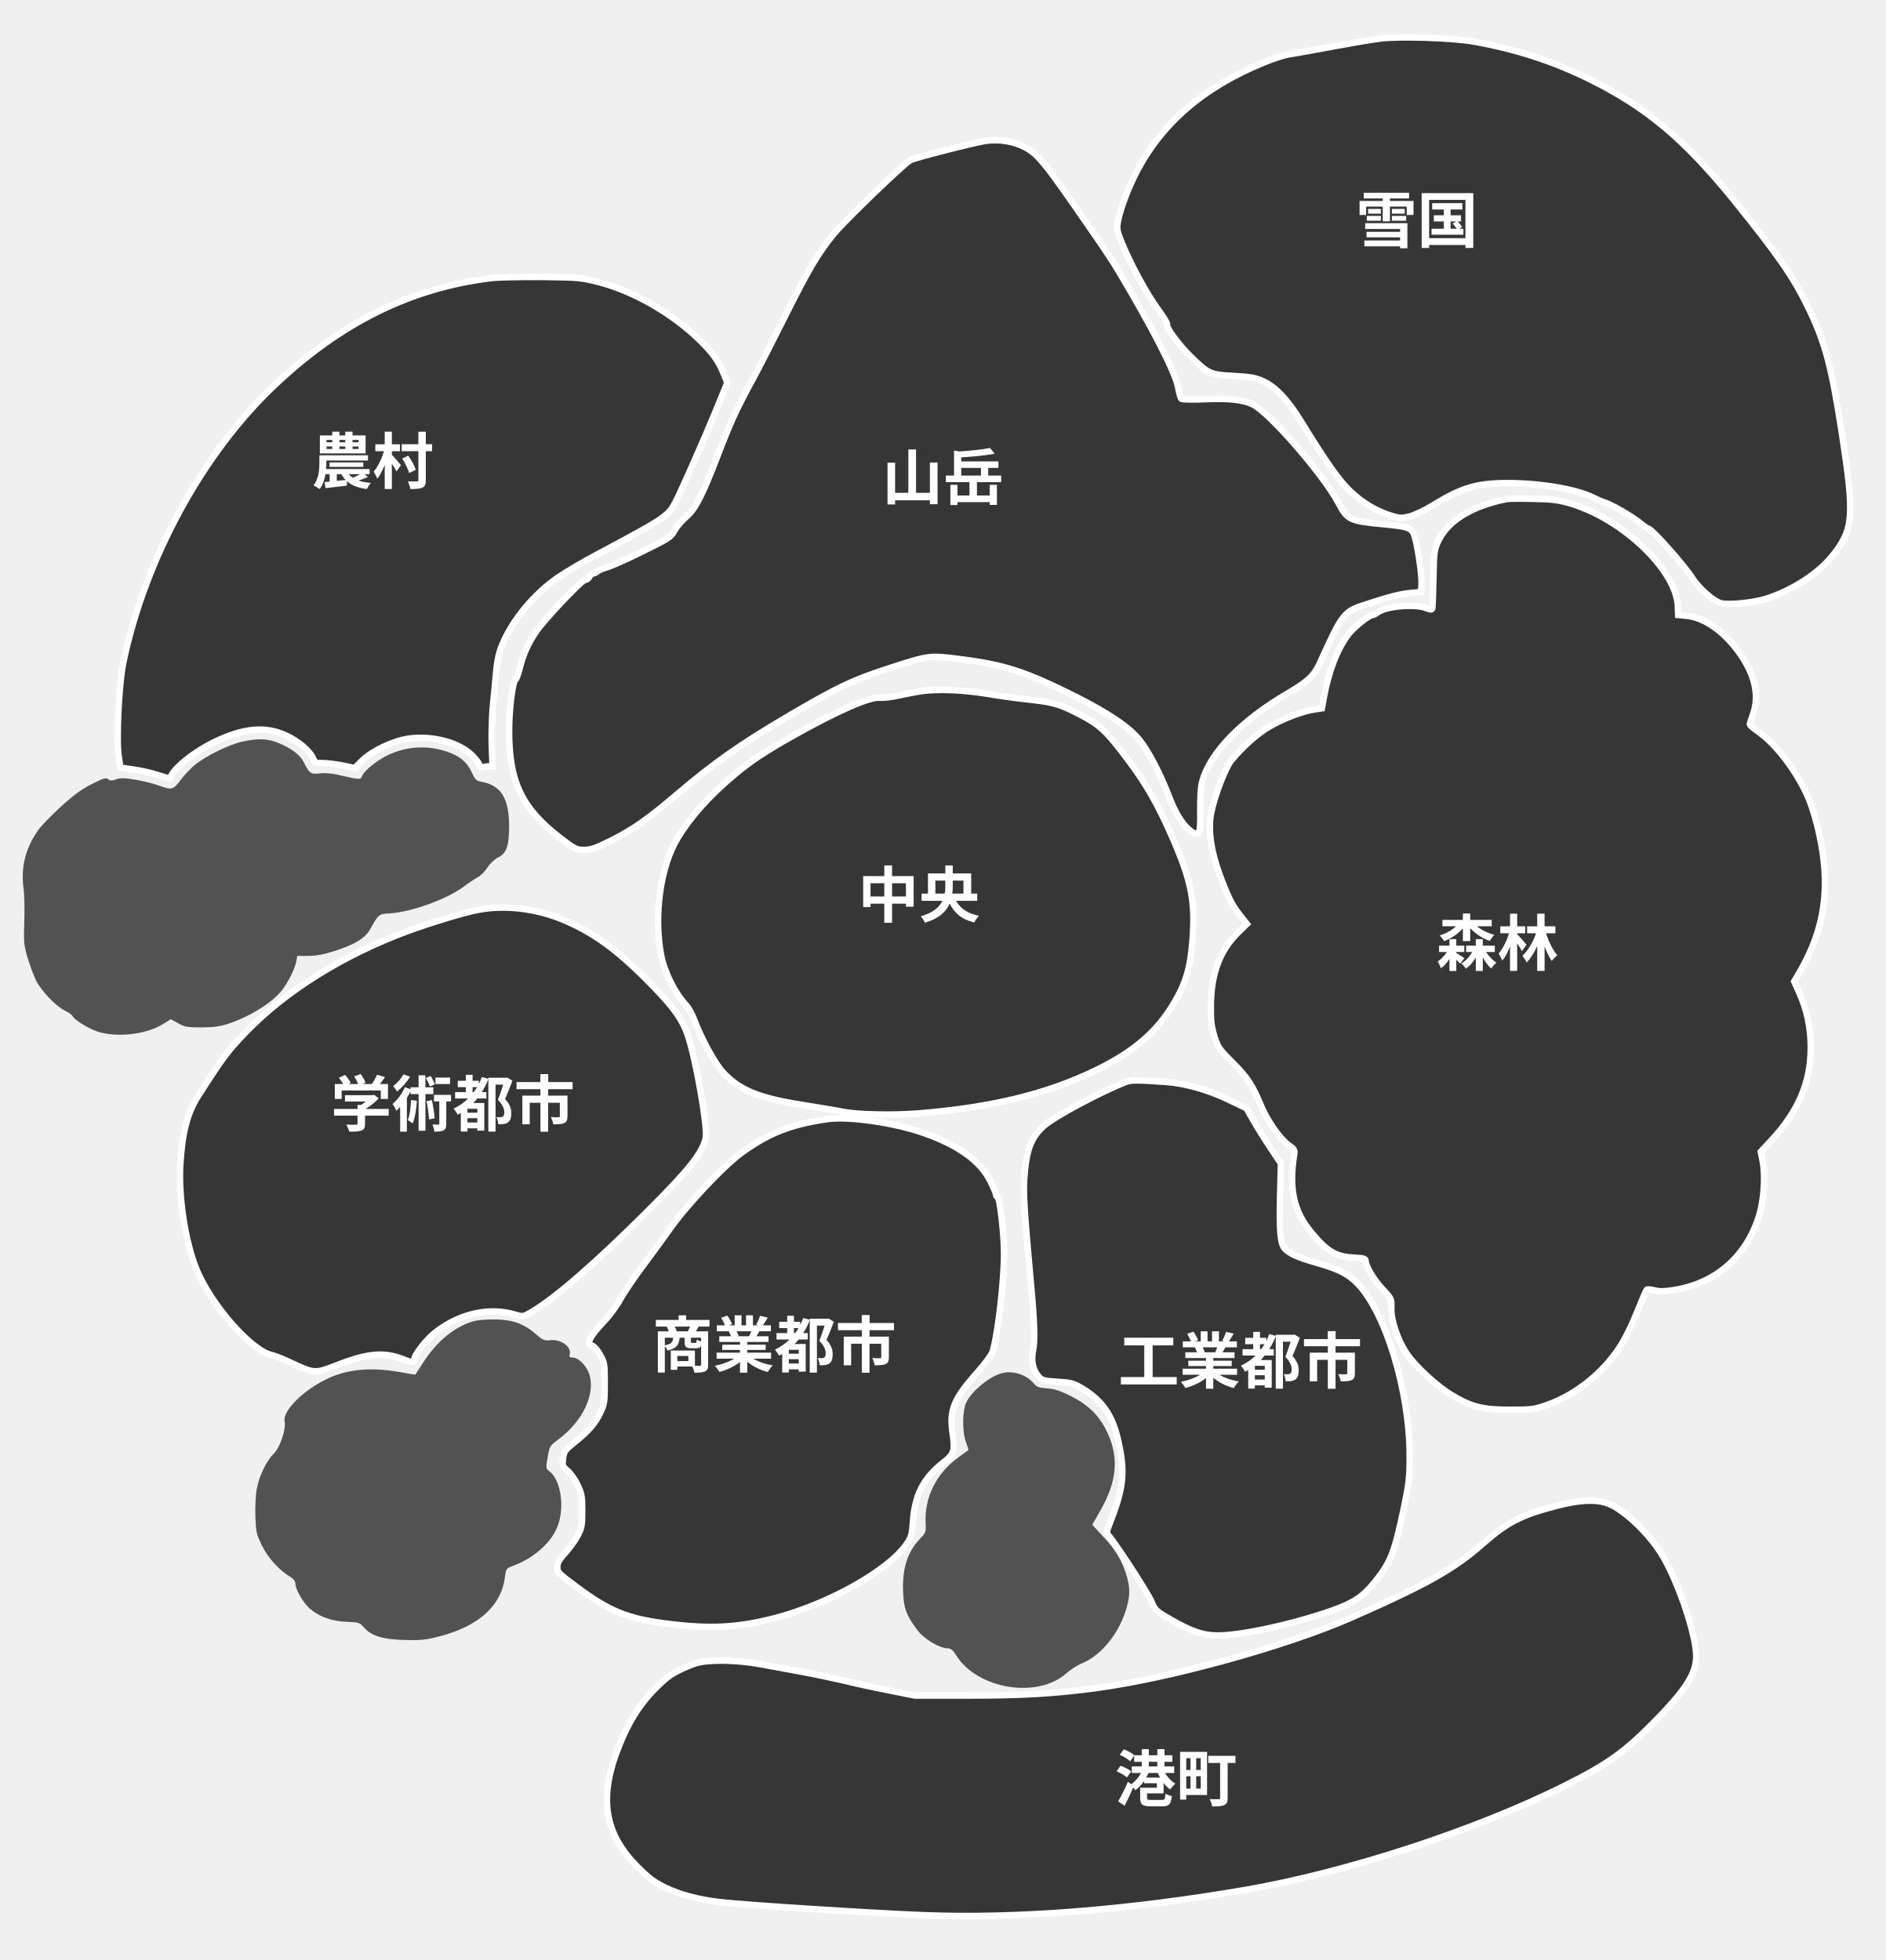
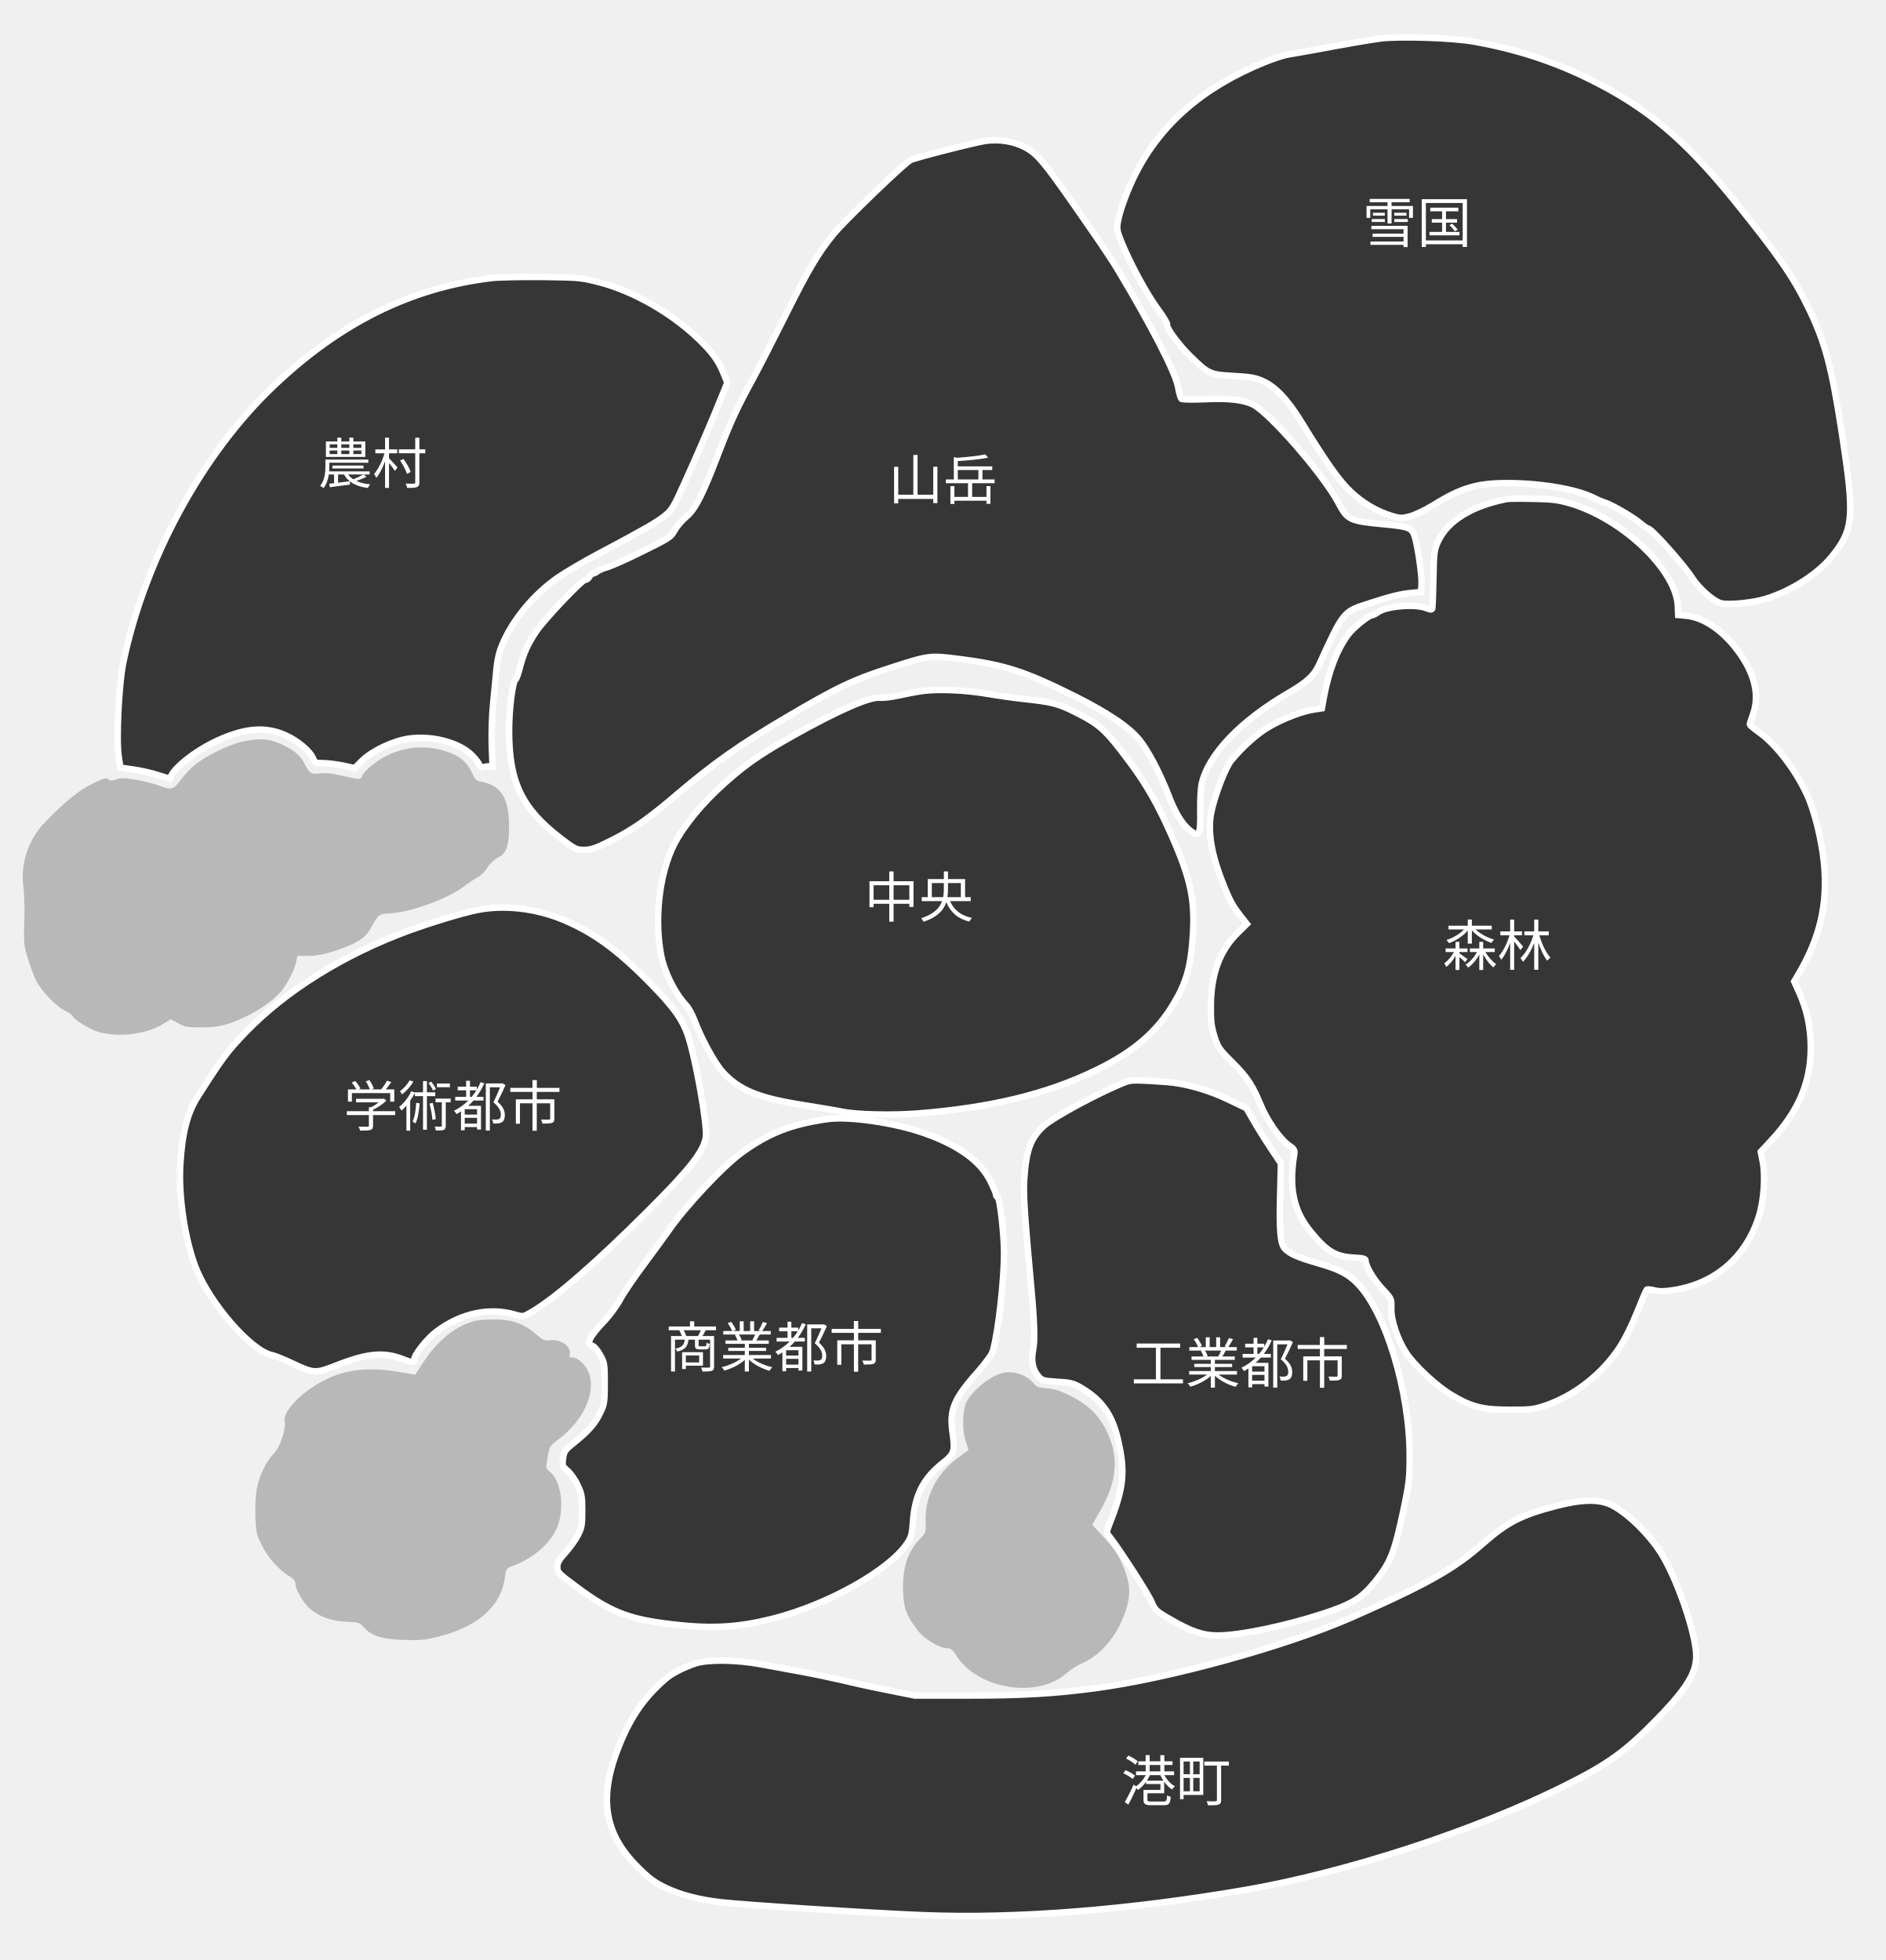
<svg xmlns="http://www.w3.org/2000/svg" version="1.0" width="3340pt" height="3472pt" viewBox="350 235 1010 1220" preserveAspectRatio="xMidYMid meet" id="territoryMapSVG">
  <defs>
    <style>
    .area-region {
      fill: #363636;
      stroke: #ffffff;
      stroke-width: 40;
      transition: all 0.3s ease;
    }
    .area-region:hover {
      opacity: 0.8;
    }
    .area-region.active {
      opacity: 0.7;
    }
    .area-region.inactive {
      opacity: 0.3;
    }
    .unnamed-area {
      fill: #363636;
      stroke-width: 15;
-       opacity: 0.85;
+       opacity: 0.3;
      transition: all 0.3s ease;
    }
    .area-label {
      fill: #ffffff;
      font-family: 'UtukushiMincho', serif;
-       font-size: 380px;
-       font-weight: bold;
+       font-size: 340px;
+       font-weight: normal;
      text-anchor: middle;
      pointer-events: none;
      user-select: none;
    }
  </style>
  </defs>
  <g transform="translate(0,1736) scale(0.1,-0.1)">
    <path id="area-雪国" class="area-region" data-area="雪国" d="M11270 14770 c-67 -9 -207 -33 -410 -71 -63 -11 -137 -25 -165 -29 -27 -5 -94 -27 -148 -49 -375 -153 -637 -379 -794 -684 -50 -96 -101 -231 -114 -304 -9 -48 -7 -59 26 -140 56 -134 150 -308 221 -406 36 -48 62 -92 59 -97 -10 -15 72 -127 144 -197 113 -111 122 -115 270 -123 106 -6 138 -12 183 -33 78 -35 154 -116 238 -253 152 -248 237 -369 307 -434 74 -71 163 -123 255 -151 53 -16 65 -16 113 -3 30 7 95 39 145 69 174 108 270 137 455 138 209 1 437 -37 545 -92 19 -10 50 -23 69 -29 48 -16 176 -91 221 -129 21 -18 43 -33 48 -33 21 0 217 -219 275 -308 46 -71 138 -149 183 -158 54 -10 197 5 272 28 162 50 327 156 416 267 133 165 139 247 61 756 -66 429 -106 578 -215 800 -92 187 -185 321 -459 660 -307 378 -539 574 -891 749 -229 114 -463 190 -727 237 -133 24 -469 34 -583 19z" />
    <text class="area-label" x="11500" y="13500" transform="scale(1,-1) translate(0,-27000)">雪国</text>
    <path id="area-山岳" class="area-region" data-area="山岳" d="M8815 14133 c-64 -9 -441 -105 -468 -120 -39 -20 -414 -381 -479 -462 -95 -116 -158 -223 -294 -496 -74 -148 -166 -328 -205 -400 -100 -183 -138 -264 -217 -470 -99 -258 -143 -345 -201 -393 -26 -22 -58 -60 -71 -83 -22 -42 -33 -49 -199 -131 -97 -48 -196 -92 -221 -99 -25 -7 -52 -18 -61 -26 -8 -7 -21 -13 -27 -13 -6 0 -16 -9 -22 -20 -6 -11 -19 -20 -28 -20 -20 0 -255 -248 -303 -320 -51 -75 -79 -138 -100 -218 -10 -42 -23 -79 -29 -82 -18 -11 -40 -183 -40 -319 0 -321 80 -485 325 -672 85 -65 95 -69 142 -69 43 0 72 10 170 59 134 67 233 137 413 291 224 190 388 306 670 472 322 190 419 236 655 312 239 77 243 77 418 55 289 -36 414 -76 732 -235 208 -105 333 -190 398 -270 55 -68 128 -208 181 -345 40 -106 82 -175 128 -214 62 -52 72 -35 69 121 -1 68 3 143 10 170 44 182 242 388 539 561 118 69 160 108 193 181 145 318 150 325 289 370 151 49 209 64 278 71 l65 6 3 49 c3 50 -21 219 -40 288 -18 63 -33 69 -188 84 -221 21 -232 26 -290 135 -94 177 -431 564 -533 612 -61 29 -152 39 -297 32 -74 -3 -140 -2 -146 2 -5 4 -15 37 -21 73 -16 92 -168 386 -380 739 -21 35 -86 134 -146 220 -300 435 -342 489 -424 533 -70 38 -161 53 -248 41z" />
    <text class="area-label" x="8550" y="14100" transform="scale(1,-1) translate(0,-26000)">山岳</text>
    <path id="area-農村" class="area-region" data-area="農村" d="M5740 13279 c-500 -60 -939 -277 -1352 -669 -445 -421 -802 -1075 -938 -1720 -28 -133 -46 -491 -29 -591 l10 -67 82 -12 c45 -6 114 -22 154 -35 l71 -22 13 25 c30 54 140 140 252 197 187 93 326 108 459 47 74 -34 149 -97 168 -142 11 -28 16 -30 62 -30 27 0 82 -7 123 -15 l74 -16 46 46 c64 62 190 122 287 137 148 22 320 -23 401 -107 20 -21 39 -46 43 -57 3 -12 11 -17 21 -14 8 3 25 6 38 6 l22 0 -5 133 c-2 75 1 185 8 253 7 65 13 135 15 154 9 110 18 158 40 212 64 157 200 322 353 426 48 33 157 97 242 142 297 158 361 195 414 236 49 39 57 51 133 220 83 184 165 374 226 526 l35 86 -23 57 c-33 81 -68 129 -152 211 -169 164 -406 300 -618 356 -116 30 -128 31 -360 34 -132 1 -274 -2 -315 -7z" />
    <text class="area-label" x="5000" y="12000" transform="scale(1,-1) translate(0,-24000)">農村</text>
    <path id="area-森林" class="area-region" data-area="森林" d="M12060 11904 c-217 -42 -369 -135 -428 -262 -25 -54 -27 -67 -30 -232 -2 -96 -5 -180 -7 -187 -3 -9 -12 -9 -39 2 -65 27 -247 12 -298 -25 -15 -11 -33 -20 -39 -20 -21 0 -119 -80 -150 -123 -68 -93 -119 -226 -149 -389 l-12 -67 -47 -7 c-71 -10 -190 -55 -277 -105 -75 -42 -172 -129 -241 -214 -36 -44 -104 -222 -124 -324 -22 -113 0 -253 68 -426 46 -118 64 -151 113 -214 l41 -52 -58 -57 c-111 -110 -165 -255 -166 -452 -1 -94 3 -129 22 -190 22 -70 29 -80 114 -165 92 -92 123 -139 178 -272 39 -92 117 -203 169 -240 35 -24 40 -32 36 -58 -35 -211 -4 -355 106 -486 99 -120 152 -151 266 -157 58 -3 72 -7 72 -20 0 -33 54 -123 108 -179 54 -58 54 -58 52 -119 -2 -73 40 -195 94 -277 53 -80 192 -208 282 -261 126 -75 193 -91 364 -91 137 0 150 2 232 31 174 62 340 194 445 352 35 52 77 137 111 221 30 75 57 139 61 143 3 4 25 2 49 -4 32 -8 63 -7 120 2 258 41 448 205 528 455 32 98 43 254 25 345 l-12 61 66 71 c169 182 245 362 245 577 0 123 -23 233 -71 341 l-32 71 22 37 c139 234 188 445 163 701 -14 143 -59 325 -106 426 -70 152 -190 309 -295 385 -33 24 -61 47 -61 50 0 3 9 33 21 65 42 118 10 253 -92 391 -94 128 -213 210 -322 221 l-52 5 -2 52 c-6 223 -340 544 -668 642 -75 22 -113 27 -230 29 -77 2 -151 1 -165 -1z" />
    <text class="area-label" x="12000" y="12000" transform="scale(1,-1) translate(0,-21000)">森林</text>
    <path id="area-中央" class="area-region" data-area="中央" d="M8425 10709 c-38 -5 -106 -18 -150 -28 -44 -10 -96 -16 -116 -14 -62 8 -259 -78 -539 -235 -171 -96 -264 -157 -368 -244 -157 -132 -271 -259 -353 -394 -107 -176 -150 -480 -103 -729 20 -105 85 -236 154 -310 16 -16 40 -60 54 -97 41 -111 125 -264 172 -317 104 -116 225 -166 509 -210 105 -17 213 -35 240 -41 90 -18 305 -23 465 -11 457 36 808 121 1115 271 230 112 376 237 480 412 75 125 104 221 117 388 21 247 -6 380 -132 665 -83 188 -155 313 -259 453 -145 194 -183 230 -318 299 -124 64 -159 73 -348 93 -55 6 -153 20 -217 31 -143 24 -309 31 -403 18z" />
    <text class="area-label" x="8400" y="9700" transform="scale(1,-1) translate(0,-19000)">中央</text>
    <path class="unnamed-area" d="M4191 10394 c-81 -17 -230 -90 -296 -145 -27 -22 -68 -65 -90 -95 -45 -61 -55 -63 -133 -34 -29 11 -93 27 -142 36 -74 12 -97 13 -125 3 -27 -10 -37 -10 -50 1 -13 11 -28 7 -99 -29 -63 -31 -111 -66 -193 -140 -60 -55 -123 -120 -141 -145 -80 -111 -111 -231 -94 -362 6 -43 8 -140 5 -214 -4 -125 -3 -142 21 -223 15 -49 38 -111 52 -140 34 -66 124 -161 179 -187 24 -12 45 -27 48 -34 9 -24 114 -87 168 -101 126 -34 298 -11 399 53 l45 28 45 -25 c40 -23 56 -26 145 -26 77 0 116 6 169 23 133 45 266 127 330 205 39 48 83 135 92 185 l6 32 68 0 c49 0 96 9 162 30 132 43 191 79 224 137 52 94 53 94 124 98 130 8 350 87 453 163 34 26 76 53 92 62 17 8 44 35 60 60 17 26 46 53 67 63 52 25 68 72 68 196 0 172 -51 253 -172 275 -33 6 -40 13 -61 60 -29 62 -72 99 -150 126 -122 43 -254 36 -373 -21 -67 -32 -149 -99 -159 -130 -8 -23 -15 -23 -140 6 -44 11 -89 15 -121 11 -58 -7 -67 0 -102 70 -23 46 -75 85 -159 120 -66 27 -126 29 -222 8z" />
    <path id="area-学術都市" class="area-region" data-area="学術都市" d="M5649 9345 c-90 -18 -290 -79 -429 -130 -402 -149 -757 -370 -1008 -629 -115 -120 -139 -151 -297 -398 -67 -104 -99 -227 -111 -426 -12 -195 28 -465 95 -639 87 -225 346 -523 476 -548 16 -3 73 -26 126 -51 136 -64 144 -64 279 -11 188 74 292 83 409 37 64 -25 71 -25 71 -1 0 28 81 131 137 172 153 116 334 154 495 105 46 -13 47 -13 104 21 150 90 396 305 715 623 260 259 346 368 363 459 12 65 -60 479 -110 631 -34 104 -91 183 -241 335 -202 205 -350 312 -539 391 -173 71 -366 93 -535 59z" />
    <text class="area-label" x="5500" y="9000" transform="scale(1,-1) translate(0,-17000)">学術都市</text>
    <path id="area-工業都市" class="area-region" data-area="工業都市" d="M9690 8276 c-150 -57 -447 -216 -512 -274 -83 -75 -111 -151 -123 -342 -5 -87 3 -209 44 -660 20 -214 24 -334 12 -392 -14 -67 -3 -123 33 -165 22 -26 31 -28 119 -34 87 -5 100 -9 158 -44 120 -74 183 -164 218 -316 47 -203 37 -299 -55 -531 -18 -48 -18 -48 4 -75 59 -74 241 -356 260 -404 22 -52 27 -57 121 -111 126 -73 201 -98 288 -98 139 0 415 57 658 136 181 59 240 96 324 199 97 121 120 180 178 453 33 158 37 193 37 327 1 402 -149 897 -325 1076 -58 60 -116 89 -252 128 -119 34 -172 58 -200 89 -28 30 -35 116 -29 334 l5 196 -66 99 c-36 54 -84 131 -107 172 l-42 73 -113 54 c-124 60 -267 100 -382 109 -189 13 -219 13 -253 1z" />
    <text class="area-label" x="10400" y="8600" transform="scale(1,-1) translate(0,-15000)">工業都市</text>
    <path id="area-商業都市" class="area-region" data-area="商業都市" d="M7830 8044 c-227 -33 -362 -86 -530 -207 -120 -87 -358 -342 -458 -488 -17 -25 -83 -115 -146 -200 -64 -85 -132 -185 -153 -224 -20 -38 -64 -99 -98 -135 -97 -102 -118 -146 -76 -157 10 -3 32 -28 47 -56 28 -49 29 -58 29 -177 0 -114 -2 -130 -26 -180 -32 -69 -74 -117 -160 -186 -61 -49 -67 -56 -73 -101 -6 -46 -5 -49 28 -78 19 -16 48 -57 63 -90 25 -53 28 -71 28 -160 0 -90 -3 -105 -28 -153 -15 -29 -50 -77 -77 -107 -40 -44 -50 -62 -50 -90 0 -32 7 -39 123 -125 194 -145 314 -195 541 -224 277 -37 448 -29 678 29 343 87 724 301 836 470 25 37 30 57 35 134 12 166 65 269 186 365 71 55 77 74 61 184 -22 145 6 214 158 384 48 55 86 107 92 128 33 114 70 441 70 610 0 117 -26 344 -40 348 -5 2 -10 9 -10 16 0 8 -16 45 -35 84 -63 126 -199 224 -416 300 -182 64 -466 105 -599 86z" />
    <text class="area-label" x="7500" y="8500" transform="scale(1,-1) translate(0,-15000)">商業都市</text>
    <path class="unnamed-area" d="M5629 6786 c-118 -34 -227 -123 -313 -256 -27 -41 -49 -76 -50 -76 -1 -1 -32 4 -71 11 -191 37 -341 26 -472 -35 -151 -70 -283 -201 -270 -267 10 -50 -28 -162 -68 -202 -45 -44 -90 -137 -105 -218 -7 -34 -11 -110 -9 -170 4 -103 7 -114 42 -185 37 -76 108 -154 178 -195 17 -10 29 -26 29 -38 0 -38 48 -121 90 -158 61 -52 138 -79 232 -82 72 -3 79 -5 103 -33 45 -53 114 -76 250 -80 103 -3 134 0 220 22 245 63 387 191 409 370 7 53 8 54 54 71 128 48 233 142 273 243 46 116 22 287 -48 342 -25 19 -25 20 -13 89 11 68 14 72 61 107 160 117 242 294 195 419 -20 51 -67 95 -101 95 -18 0 -22 4 -18 19 12 48 -52 96 -121 89 -36 -4 -46 0 -85 34 -78 68 -142 92 -251 95 -56 1 -114 -3 -141 -11z" />
    <path class="unnamed-area" d="M8910 6461 c-76 -24 -176 -106 -213 -176 -27 -51 -29 -186 -3 -254 9 -24 15 -45 14 -47 -2 -1 -30 -22 -64 -47 -138 -101 -210 -249 -202 -409 3 -54 1 -59 -34 -95 -80 -83 -113 -188 -106 -337 5 -100 20 -141 89 -233 41 -55 138 -113 188 -113 20 0 33 -11 54 -45 133 -210 505 -270 684 -111 26 23 68 50 92 60 127 50 243 195 286 357 20 74 19 125 -5 200 -28 89 -70 158 -146 238 l-65 70 45 79 c115 198 125 353 34 525 -46 85 -114 149 -214 198 -64 32 -100 44 -146 47 -52 4 -65 9 -85 33 -47 55 -134 81 -203 60z" />
    <path id="area-港町" class="area-region" data-area="港町" d="M12365 5636 c-215 -56 -303 -101 -449 -229 -182 -162 -351 -257 -821 -464 -409 -180 -1137 -381 -1602 -442 -257 -34 -458 -45 -793 -45 l-325 0 -160 32 c-88 17 -216 45 -285 62 -69 16 -188 41 -265 55 -77 14 -189 35 -250 46 -151 28 -331 30 -405 5 -75 -25 -148 -63 -185 -95 -132 -114 -215 -232 -287 -409 -133 -325 -100 -552 112 -763 70 -70 103 -95 171 -128 93 -45 207 -75 344 -91 153 -18 955 -69 1264 -81 579 -23 1272 32 2001 157 627 108 1433 370 1991 650 271 135 378 213 580 421 194 201 249 299 234 422 -17 148 -110 416 -198 572 -70 126 -218 276 -325 330 -77 39 -185 37 -347 -5z" />
    <text class="area-label" x="10000" y="6200" transform="scale(1,-1) translate(0,-10000)">港町</text>
  </g>
</svg>
